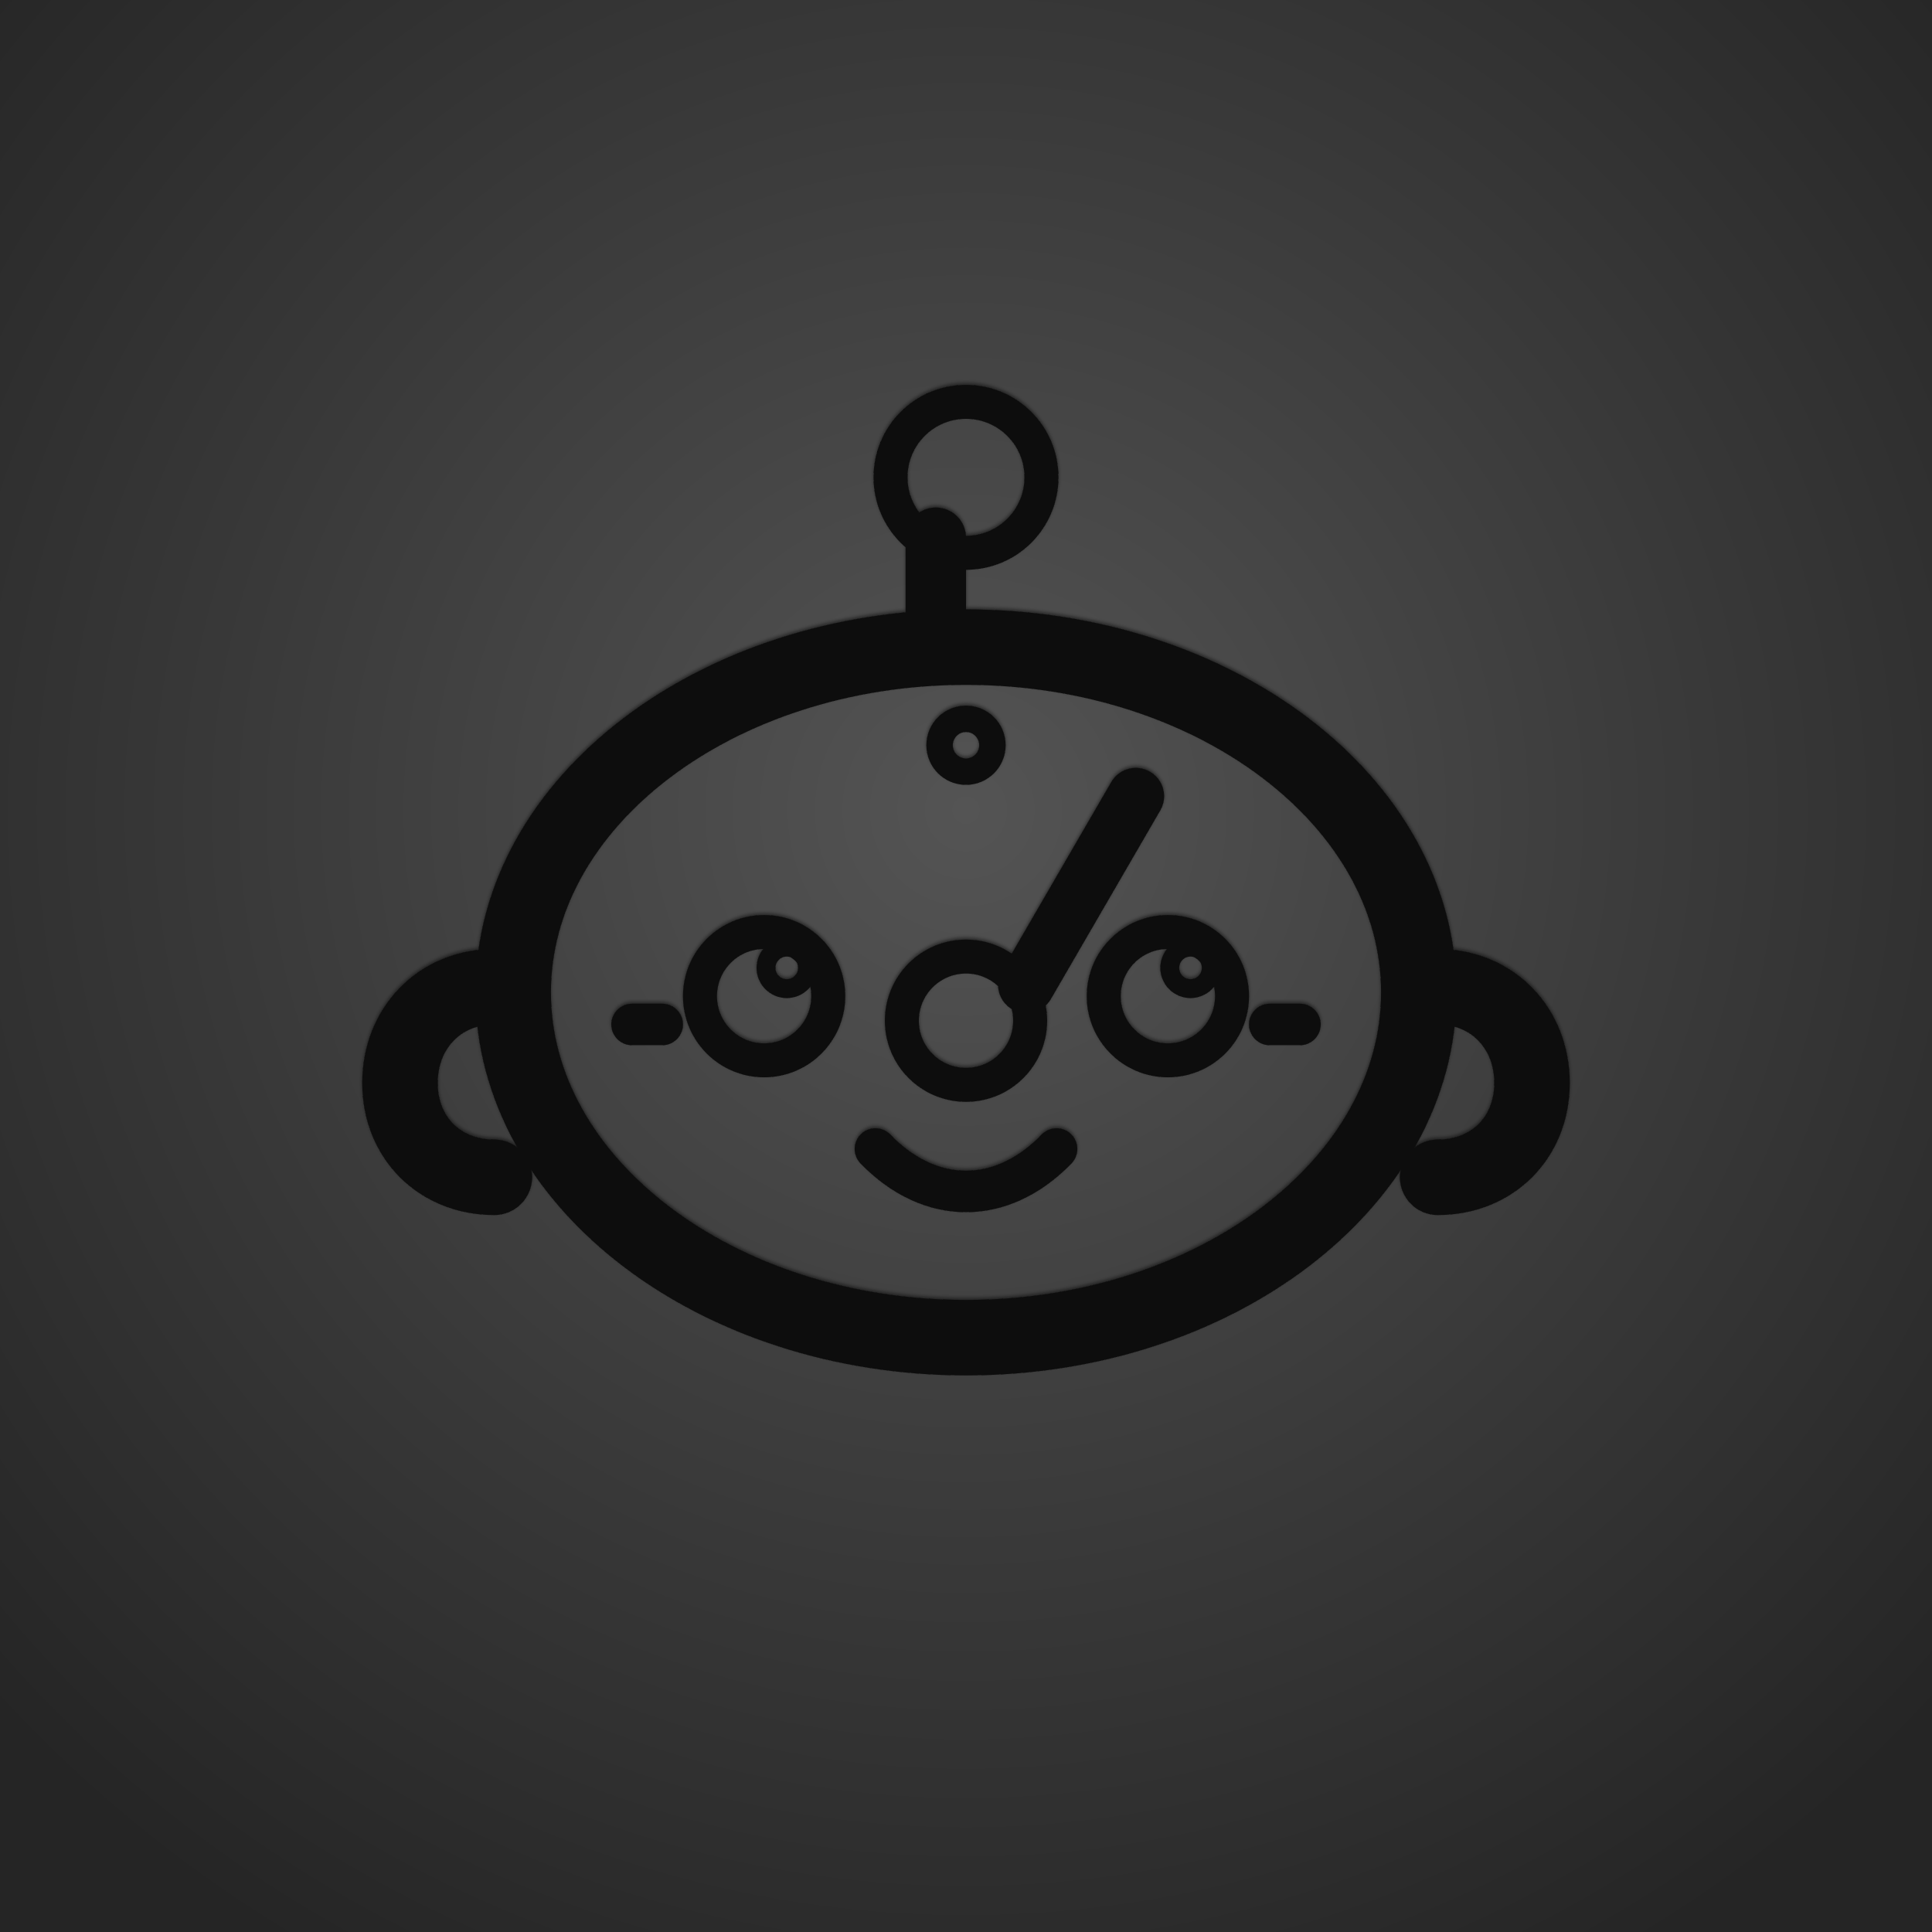
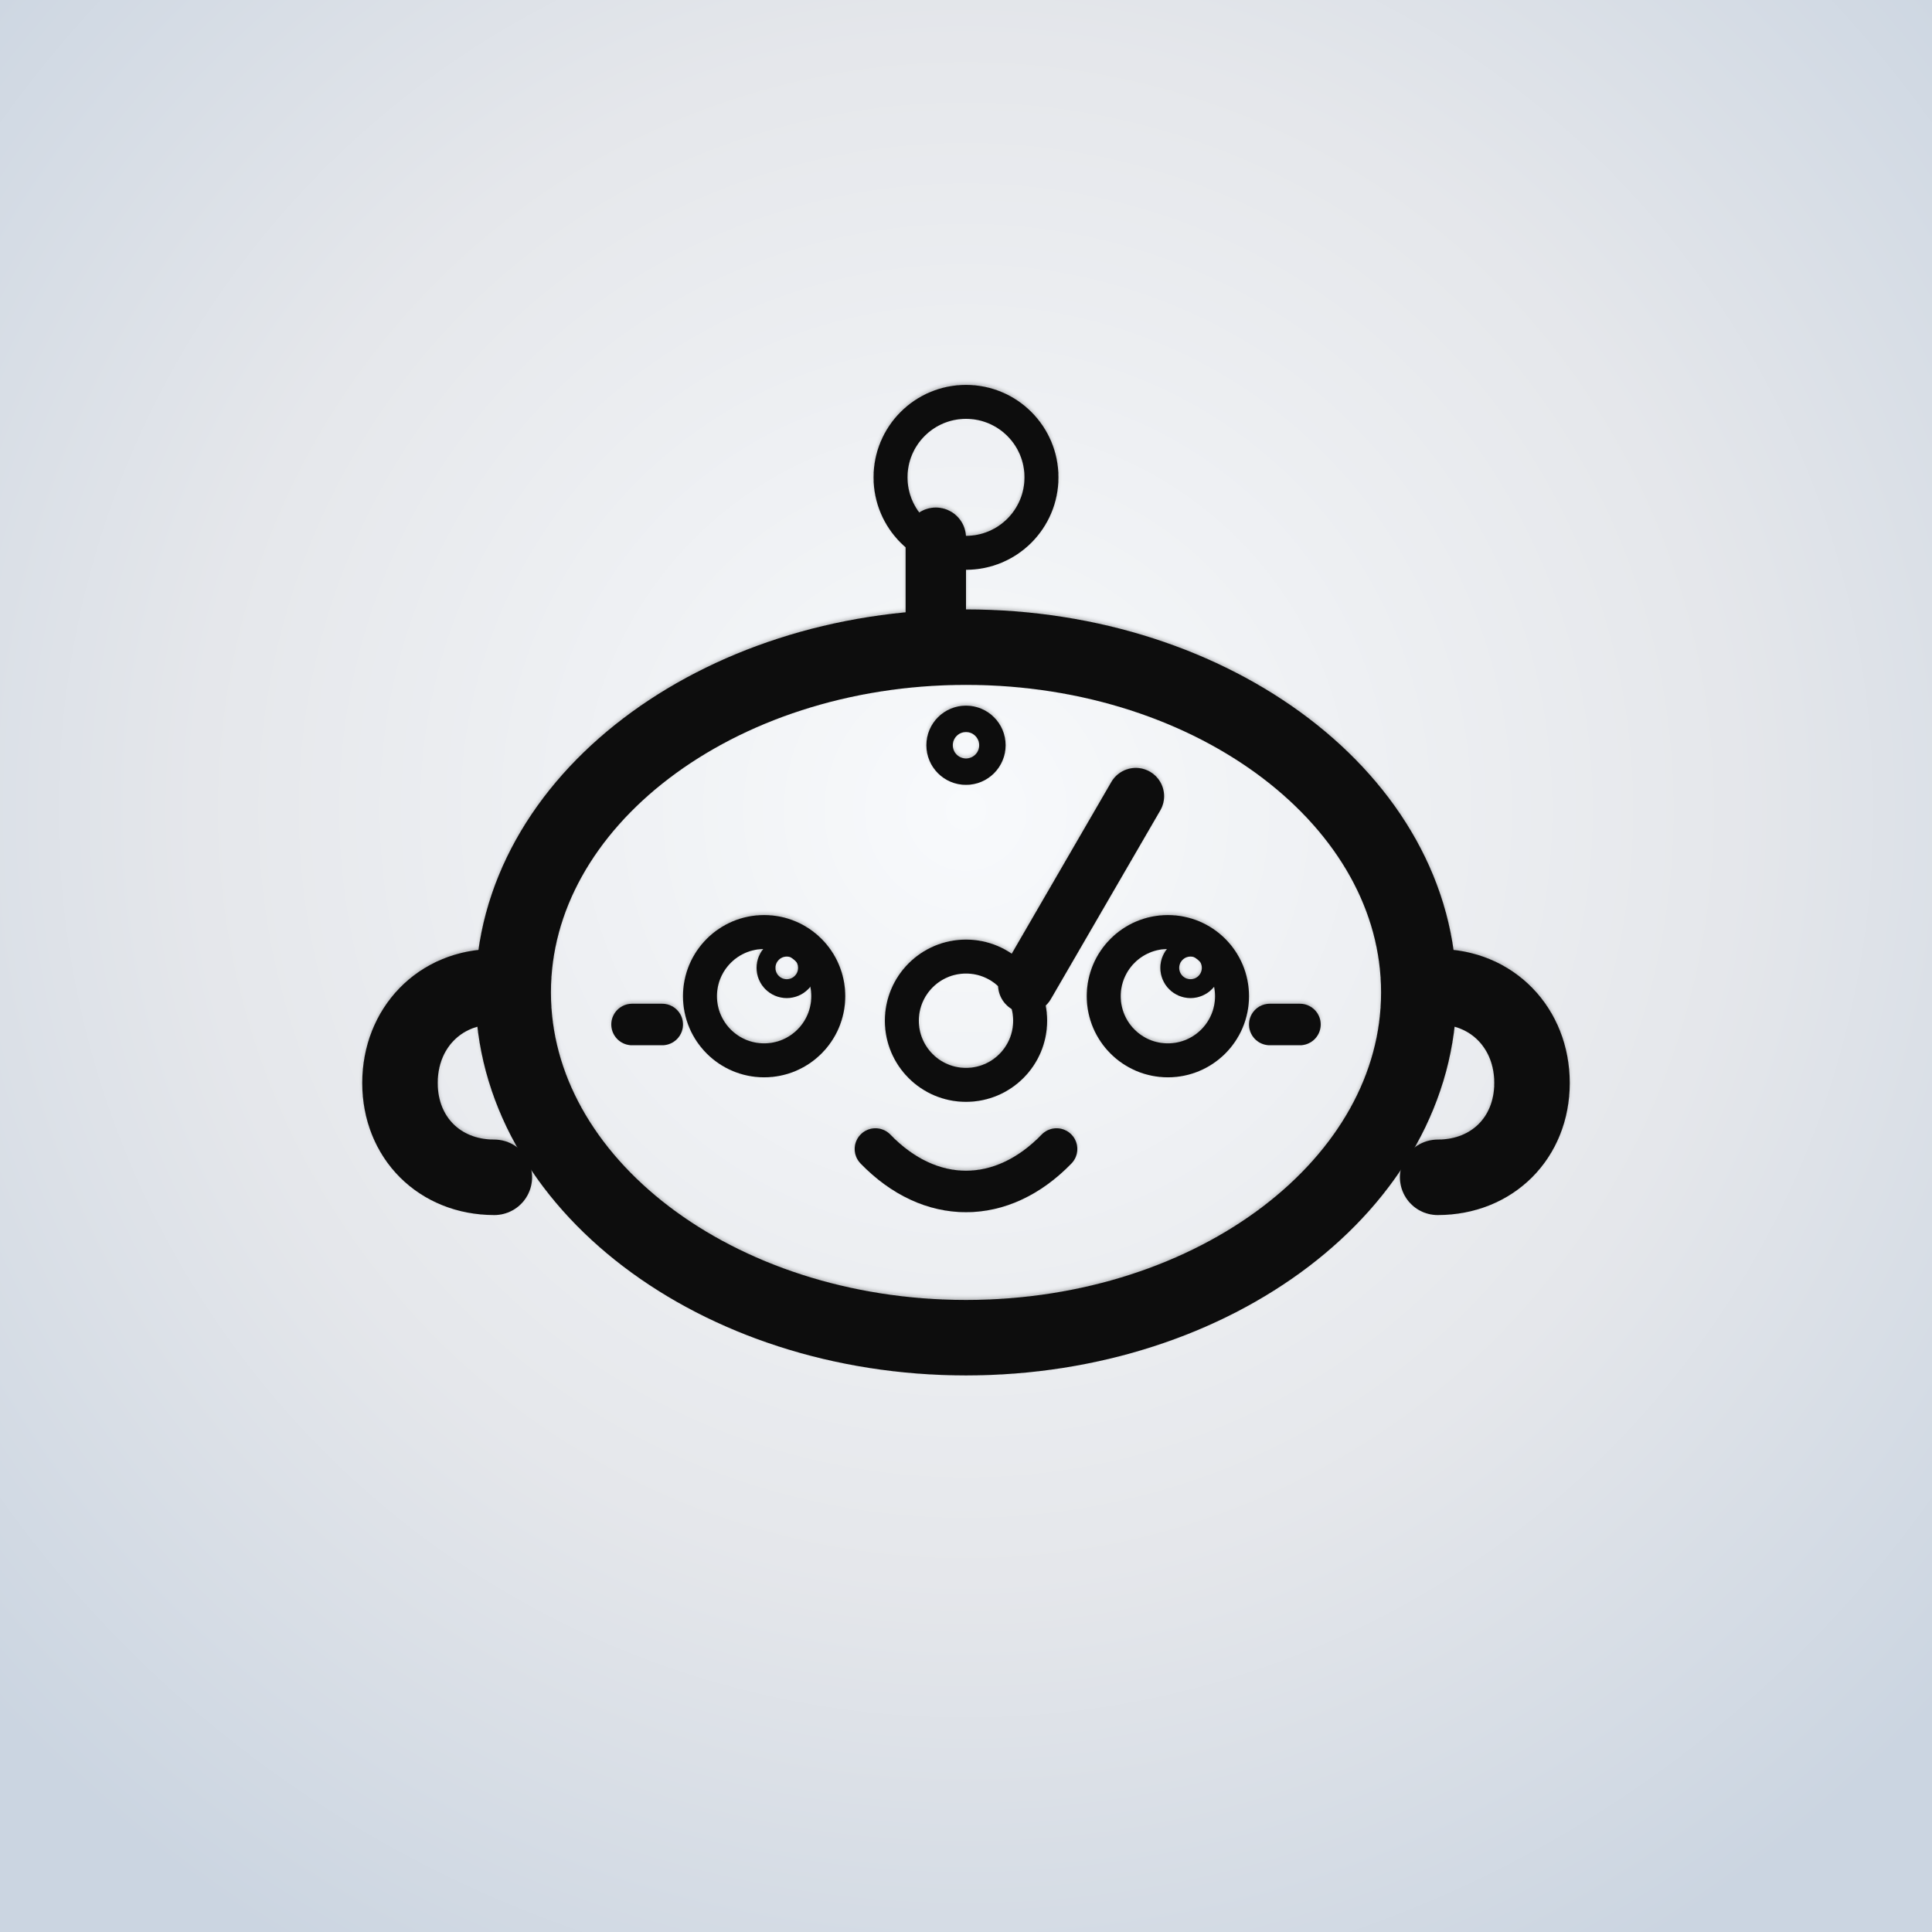
<svg xmlns="http://www.w3.org/2000/svg" viewBox="0 0 1024 1024" role="img" aria-labelledby="title desc">
  <defs>
    <radialGradient id="background" cx="50%" cy="42%" r="68%">
-       <stop offset="0%" stop-color="#545454" />
-       <stop offset="58%" stop-color="#383838" />
-       <stop offset="100%" stop-color="#252525" />
+       <stop offset="0%" stop-color="#f8fafc" />
+       <stop offset="58%" stop-color="#e5e7eb" />
+       <stop offset="100%" stop-color="#cbd5e1" />
    </radialGradient>
    <linearGradient id="line" x1="246" x2="778" y1="226" y2="786" gradientUnits="userSpaceOnUse">
      <stop offset="0%" stop-color="#050505" />
      <stop offset="100%" stop-color="#111111" />
    </linearGradient>
    <filter id="softInset" x="-6%" y="-6%" width="112%" height="112%">
-       <feDropShadow dx="0" dy="1" stdDeviation="1.25" flood-color="#6b6b6b" flood-opacity=".22" />
-       <feDropShadow dx="0" dy="-1" stdDeviation=".85" flood-color="#000000" flood-opacity=".5" />
+       <feDropShadow dx="0" dy="1" stdDeviation="1.25" flood-color="#ffffff" flood-opacity=".5" />
+       <feDropShadow dx="0" dy="-1" stdDeviation=".85" flood-color="#000000" flood-opacity=".22" />
    </filter>
  </defs>
  <rect width="1024" height="1024" fill="url(#background)" />
  <g fill="none" stroke="url(#line)" stroke-linecap="round" stroke-linejoin="round" filter="url(#softInset)">
    <path stroke-width="40" d="M512 343c-132 0-240 82-240 183s108 183 240 183 240-82 240-183-108-183-240-183Z" />
    <path stroke-width="40" d="M262 523c-29 0-50 22-50 51s21 50 50 50" />
    <path stroke-width="40" d="M762 523c29 0 50 22 50 51s-21 50-50 50" />
    <path stroke-width="32" d="M496 343v-58" />
    <circle cx="512" cy="253" r="40" stroke-width="18" />
    <circle cx="512" cy="541" r="34" stroke-width="18" />
    <circle cx="405" cy="528" r="34" stroke-width="18" />
    <circle cx="619" cy="528" r="34" stroke-width="18" />
    <circle cx="417" cy="513" r="11" stroke-width="10" />
    <circle cx="631" cy="513" r="11" stroke-width="10" />
    <path stroke-width="30" d="M544 522l58-100" />
    <path stroke-width="22" d="M464 609c29 30 67 30 96 0" />
    <path stroke-width="22" d="M335 543h16" />
    <path stroke-width="22" d="M673 543h16" />
    <circle cx="512" cy="395" r="14" stroke-width="14" />
  </g>
</svg>
